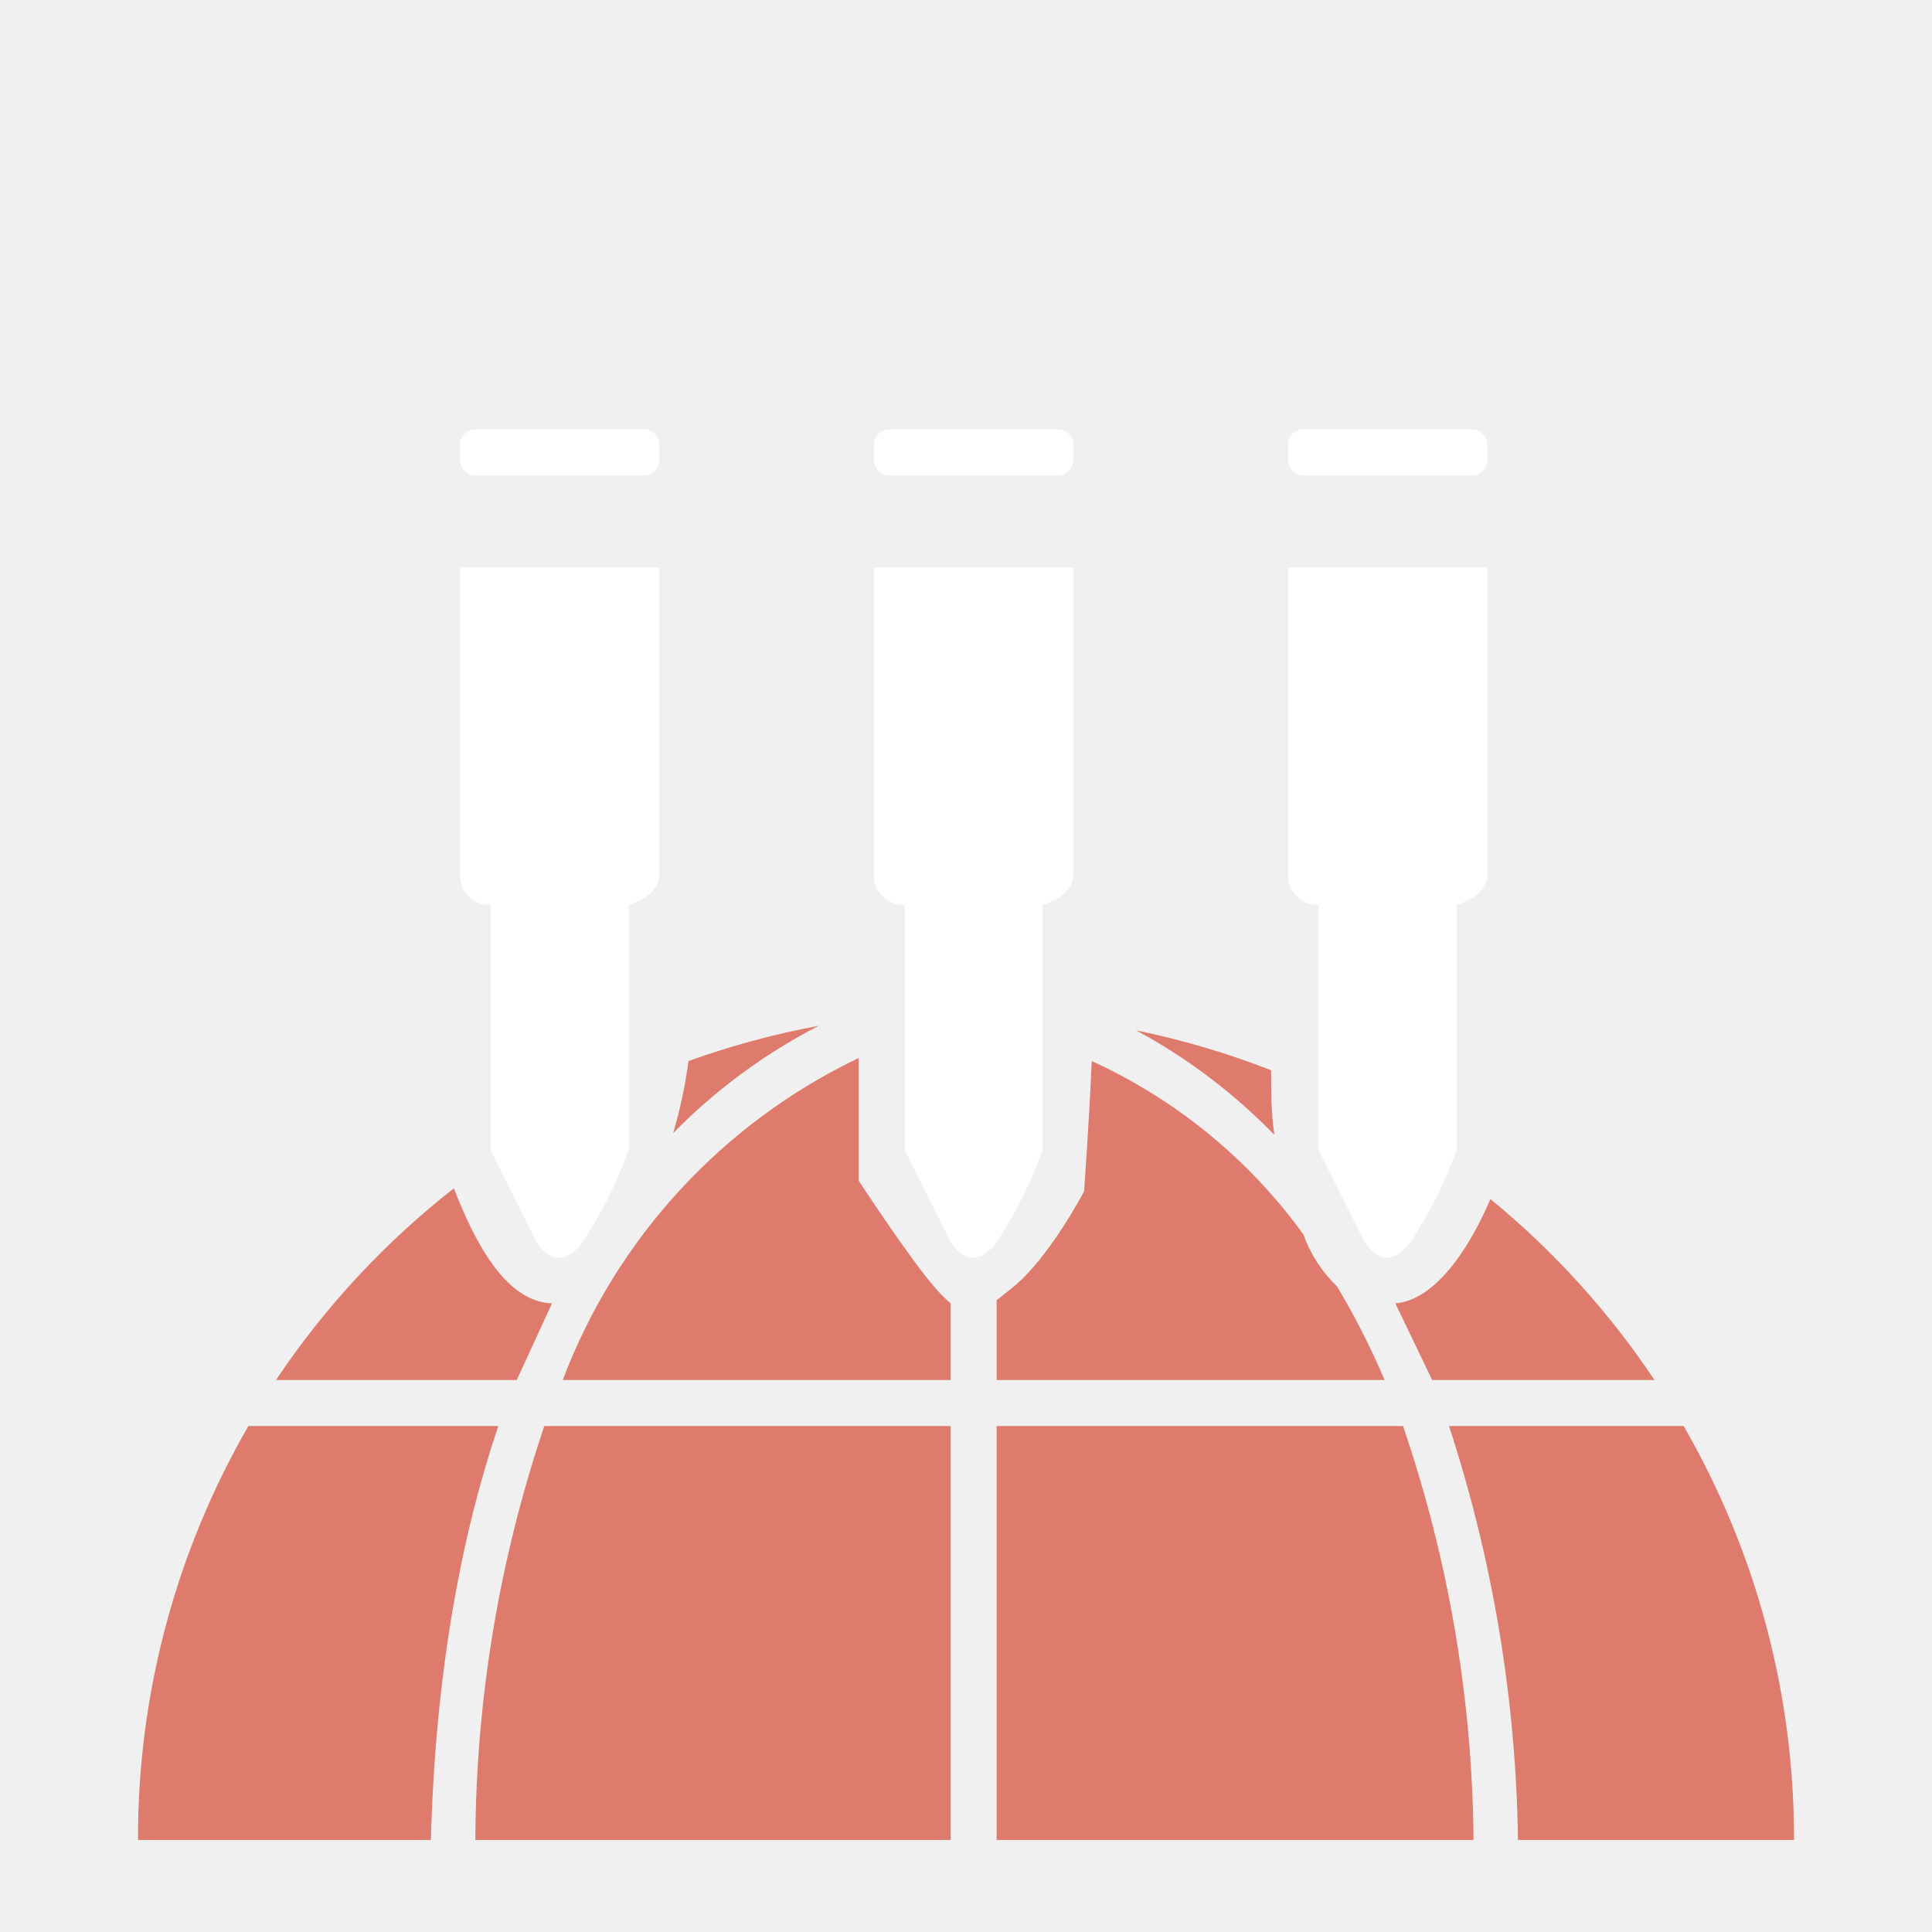
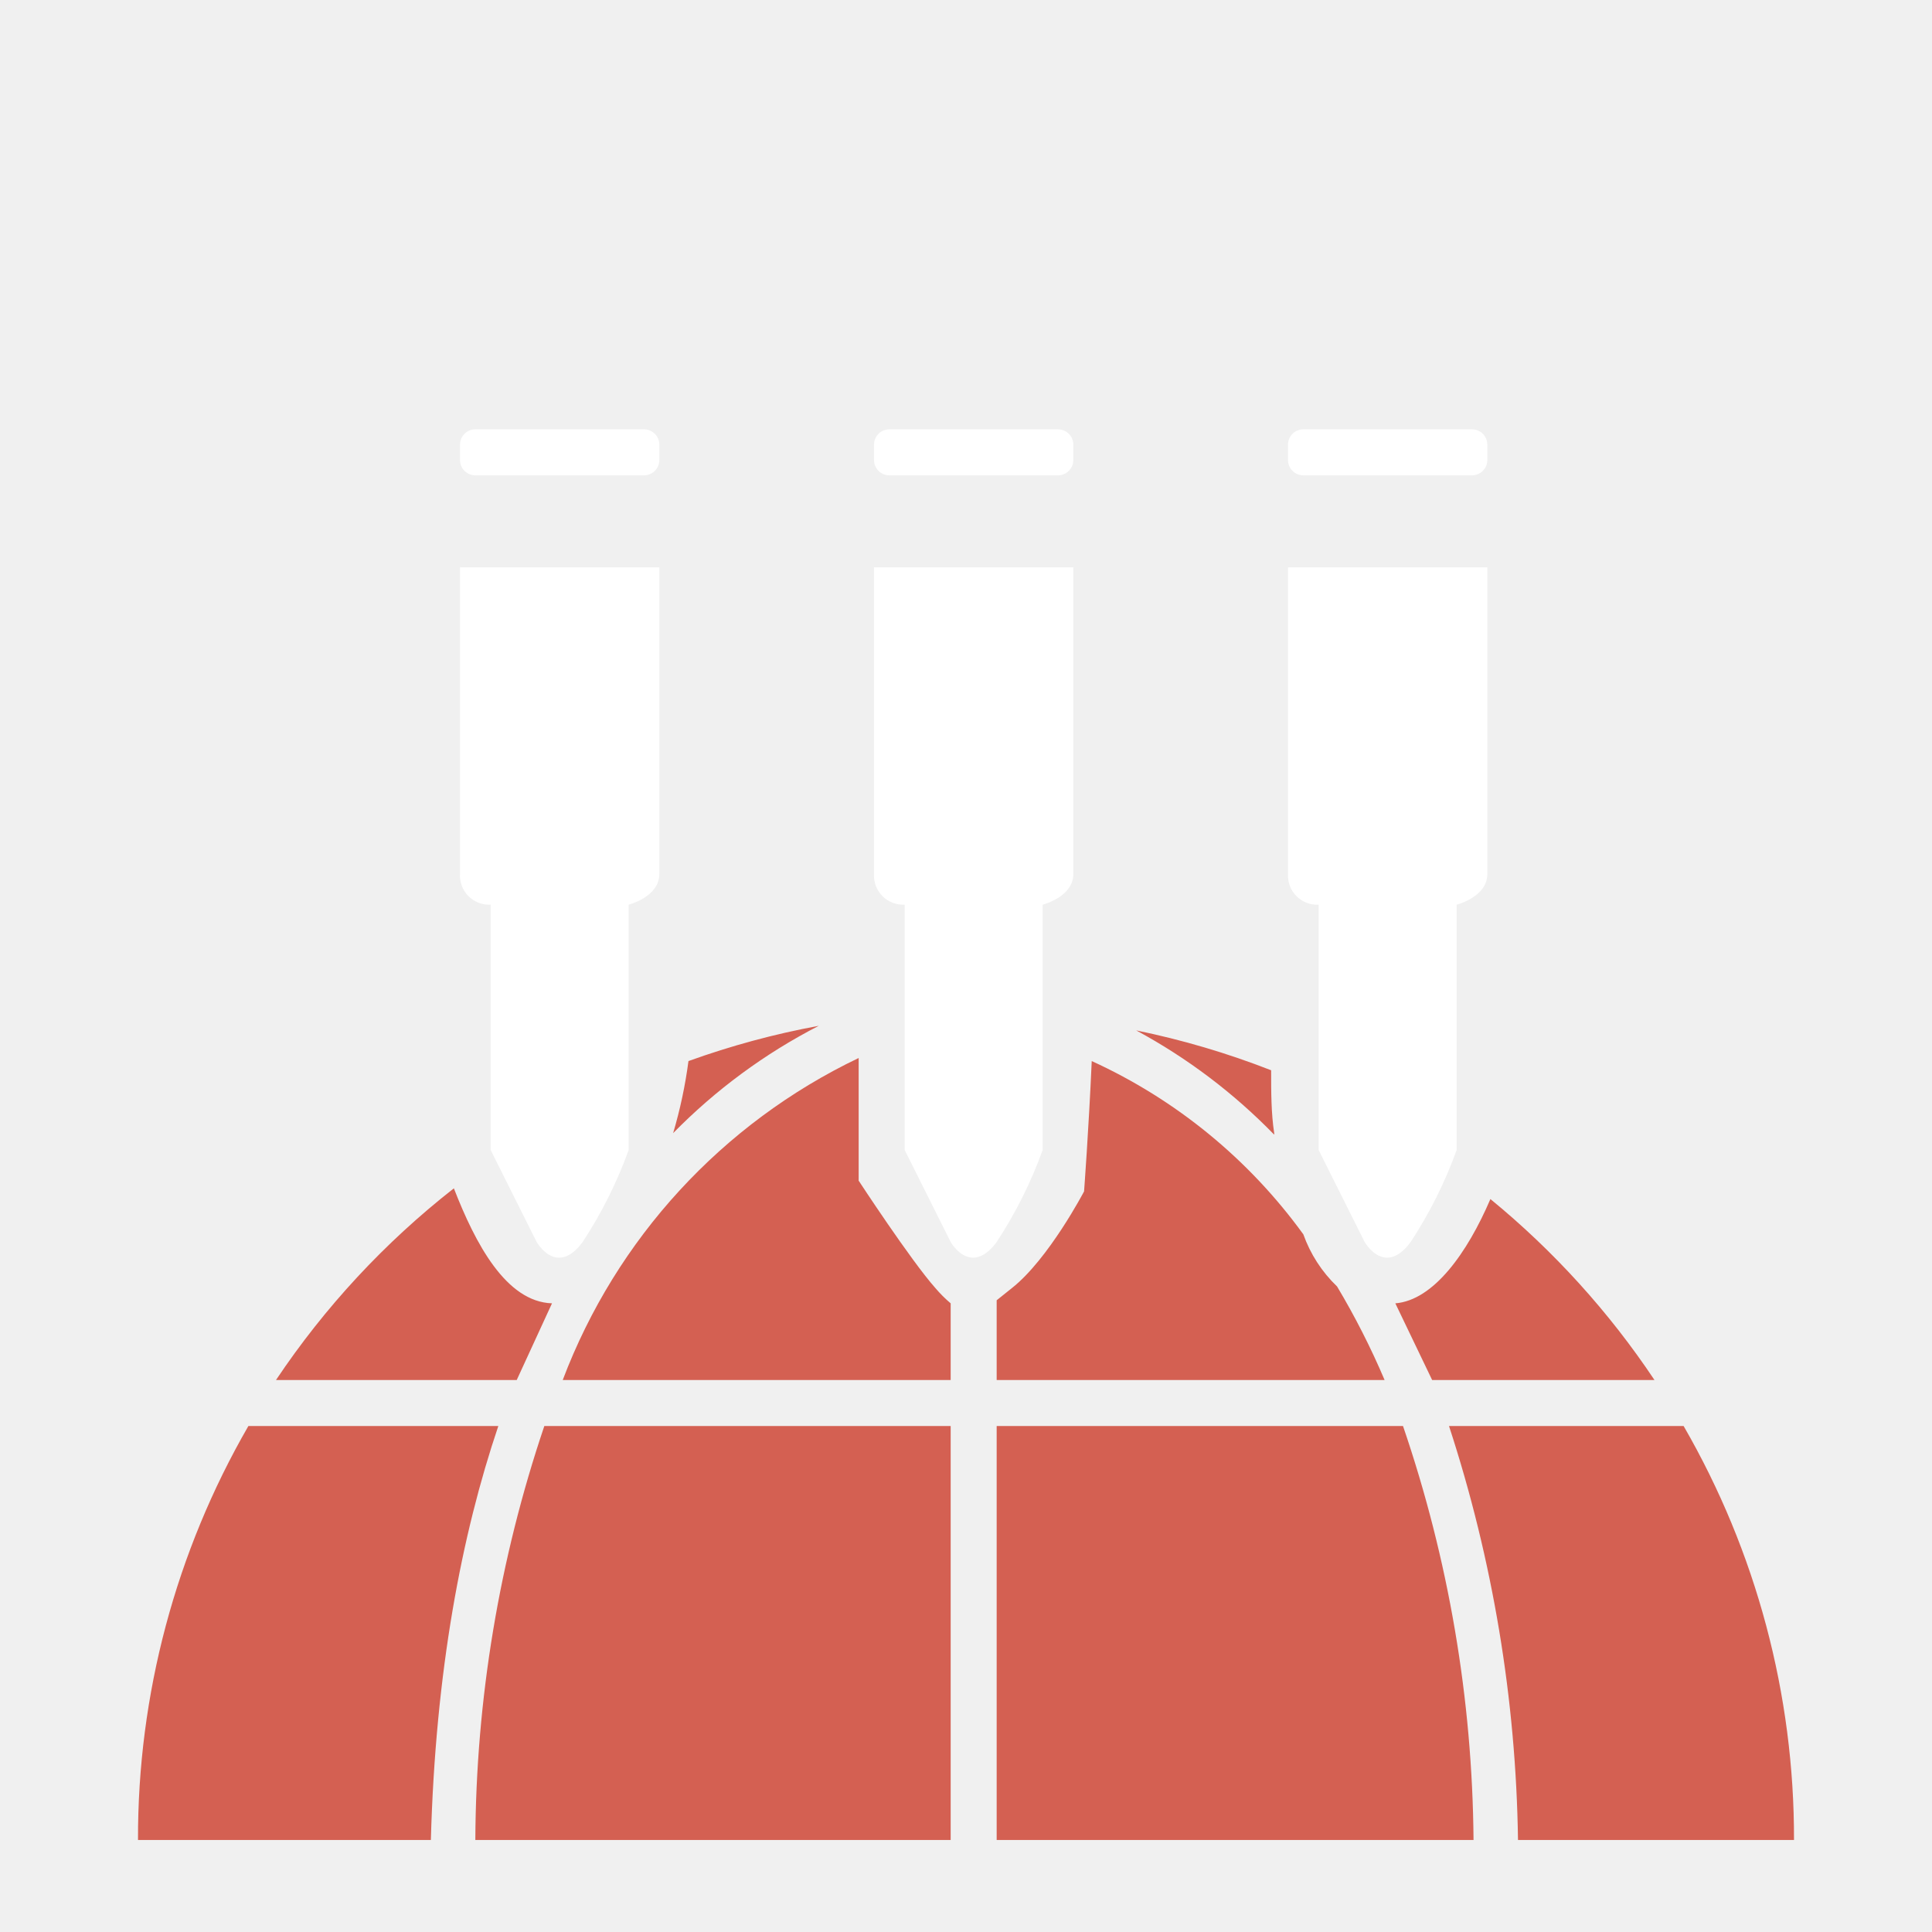
- <svg xmlns="http://www.w3.org/2000/svg" viewBox="0 0 126 126" fill="#fff">
-   <path fill="#de7b6c" d="M99 120a91 91 0 0 0-4.5-27h15.3a53.7 53.7 0 0 1 7.2 27H99Zm-8-35c2.5-.2 4.7-3.3 6.2-6.8A54 54 0 0 1 107.9 90H93.4L91 85Zm-7.9-11a37.2 37.2 0 0 0-9-6.8 53.7 53.7 0 0 1 8.8 2.6c0 1.4 0 2.8.2 4.1Zm1.9 6.5a8.8 8.8 0 0 0 2.2 3.4 50.1 50.1 0 0 1 3.1 6.1H65v-5.2l1-.8c2.4-1.9 4.7-6.3 4.7-6.3s.3-4 .5-8.5A35 35 0 0 1 85 80.5ZM35.5 93H62v27H31a85.5 85.5 0 0 1 4.5-27ZM56 69v8s3.4 5.2 5 7a8.6 8.6 0 0 0 1 1v5H36.7A38.3 38.3 0 0 1 56 69Zm-11.1.2a53.8 53.8 0 0 1 8.5-2.3 37 37 0 0 0-9.5 7 30.5 30.5 0 0 0 1-4.7ZM18 90a54 54 0 0 1 11.6-12.5C31 81.1 33 84.9 36 85l-2.3 5H18.1Zm10 30H9a53.7 53.7 0 0 1 7.2-27h16.3c-2.4 7.1-4.1 16-4.4 27ZM65 93h26.5a85.5 85.5 0 0 1 4.6 27H65V93Zm-2 81a53.7 53.7 0 0 1-32.6-11h65.2A53.7 53.7 0 0 1 63 174Z" />
-   <path d="m32 75 3 6s1.3 2.3 3 0a28.7 28.7 0 0 0 3-6V59s2-.5 2-2V37H30v20a1.9 1.9 0 0 0 2 2v16Zm-1-47a1 1 0 0 0-1 1v1a1 1 0 0 0 1 1h11a1 1 0 0 0 1-1v-1a1 1 0 0 0-1-1H31Z" />
-   <path d="m59 75 3 6s1.3 2.3 3 0a28.7 28.7 0 0 0 3-6V59s2-.5 2-2V37H57v20a1.9 1.9 0 0 0 2 2v16Zm-1-47a1 1 0 0 0-1 1v1a1 1 0 0 0 1 1h11a1 1 0 0 0 1-1v-1a1 1 0 0 0-1-1H58Z" />
-   <path d="m86 75 3 6s1.3 2.3 3 0a28.7 28.7 0 0 0 3-6V59s2-.5 2-2V37H84v20a1.9 1.9 0 0 0 2 2v16Zm-1-47a1 1 0 0 0-1 1v1a1 1 0 0 0 1 1h11a1 1 0 0 0 1-1v-1a1 1 0 0 0-1-1H85Z" />
+ <svg xmlns="http://www.w3.org/2000/svg" viewBox="0 0 126 126" fill="#fff" version="1.1" id="svg4">
+   <defs id="defs4" />
+   <path fill="#de7b6c" d="M99 120a91 91 0 0 0-4.5-27h15.3a53.7 53.7 0 0 1 7.2 27H99Zm-8-35c2.5-.2 4.7-3.3 6.2-6.8A54 54 0 0 1 107.9 90H93.4L91 85Zm-7.9-11a37.2 37.2 0 0 0-9-6.8 53.7 53.7 0 0 1 8.8 2.6c0 1.4 0 2.8.2 4.1Zm1.9 6.5a8.8 8.8 0 0 0 2.2 3.4 50.1 50.1 0 0 1 3.1 6.1H65v-5.2l1-.8c2.4-1.9 4.7-6.3 4.7-6.3s.3-4 .5-8.5A35 35 0 0 1 85 80.5ZM35.5 93H62v27H31a85.5 85.5 0 0 1 4.5-27ZM56 69v8s3.4 5.2 5 7a8.6 8.6 0 0 0 1 1v5H36.7A38.3 38.3 0 0 1 56 69Zm-11.1.2a53.8 53.8 0 0 1 8.5-2.3 37 37 0 0 0-9.5 7 30.5 30.5 0 0 0 1-4.7ZM18 90a54 54 0 0 1 11.6-12.5C31 81.1 33 84.9 36 85l-2.3 5H18.1Zm10 30H9a53.7 53.7 0 0 1 7.2-27h16.3c-2.4 7.1-4.1 16-4.4 27ZM65 93h26.5a85.5 85.5 0 0 1 4.6 27H65V93Zm-2 81a53.7 53.7 0 0 1-32.6-11h65.2A53.7 53.7 0 0 1 63 174Z" id="path1" style="fill:#d46052" />
+   <path d="m32 75 3 6s1.3 2.3 3 0a28.7 28.7 0 0 0 3-6V59s2-.5 2-2V37H30v20a1.9 1.9 0 0 0 2 2v16Zm-1-47a1 1 0 0 0-1 1v1a1 1 0 0 0 1 1h11a1 1 0 0 0 1-1v-1a1 1 0 0 0-1-1H31Z" id="path2" style="fill:#ffffff" />
+   <path d="m59 75 3 6s1.3 2.3 3 0a28.7 28.7 0 0 0 3-6V59s2-.5 2-2V37H57v20a1.9 1.9 0 0 0 2 2v16Zm-1-47a1 1 0 0 0-1 1v1a1 1 0 0 0 1 1h11a1 1 0 0 0 1-1v-1a1 1 0 0 0-1-1H58Z" id="path3" style="fill:#ffffff" />
+   <path d="m86 75 3 6s1.3 2.3 3 0a28.7 28.7 0 0 0 3-6V59s2-.5 2-2V37H84v20a1.9 1.9 0 0 0 2 2v16Zm-1-47a1 1 0 0 0-1 1v1a1 1 0 0 0 1 1h11a1 1 0 0 0 1-1v-1a1 1 0 0 0-1-1H85Z" id="path4" style="fill:#ffffff" />
</svg>
